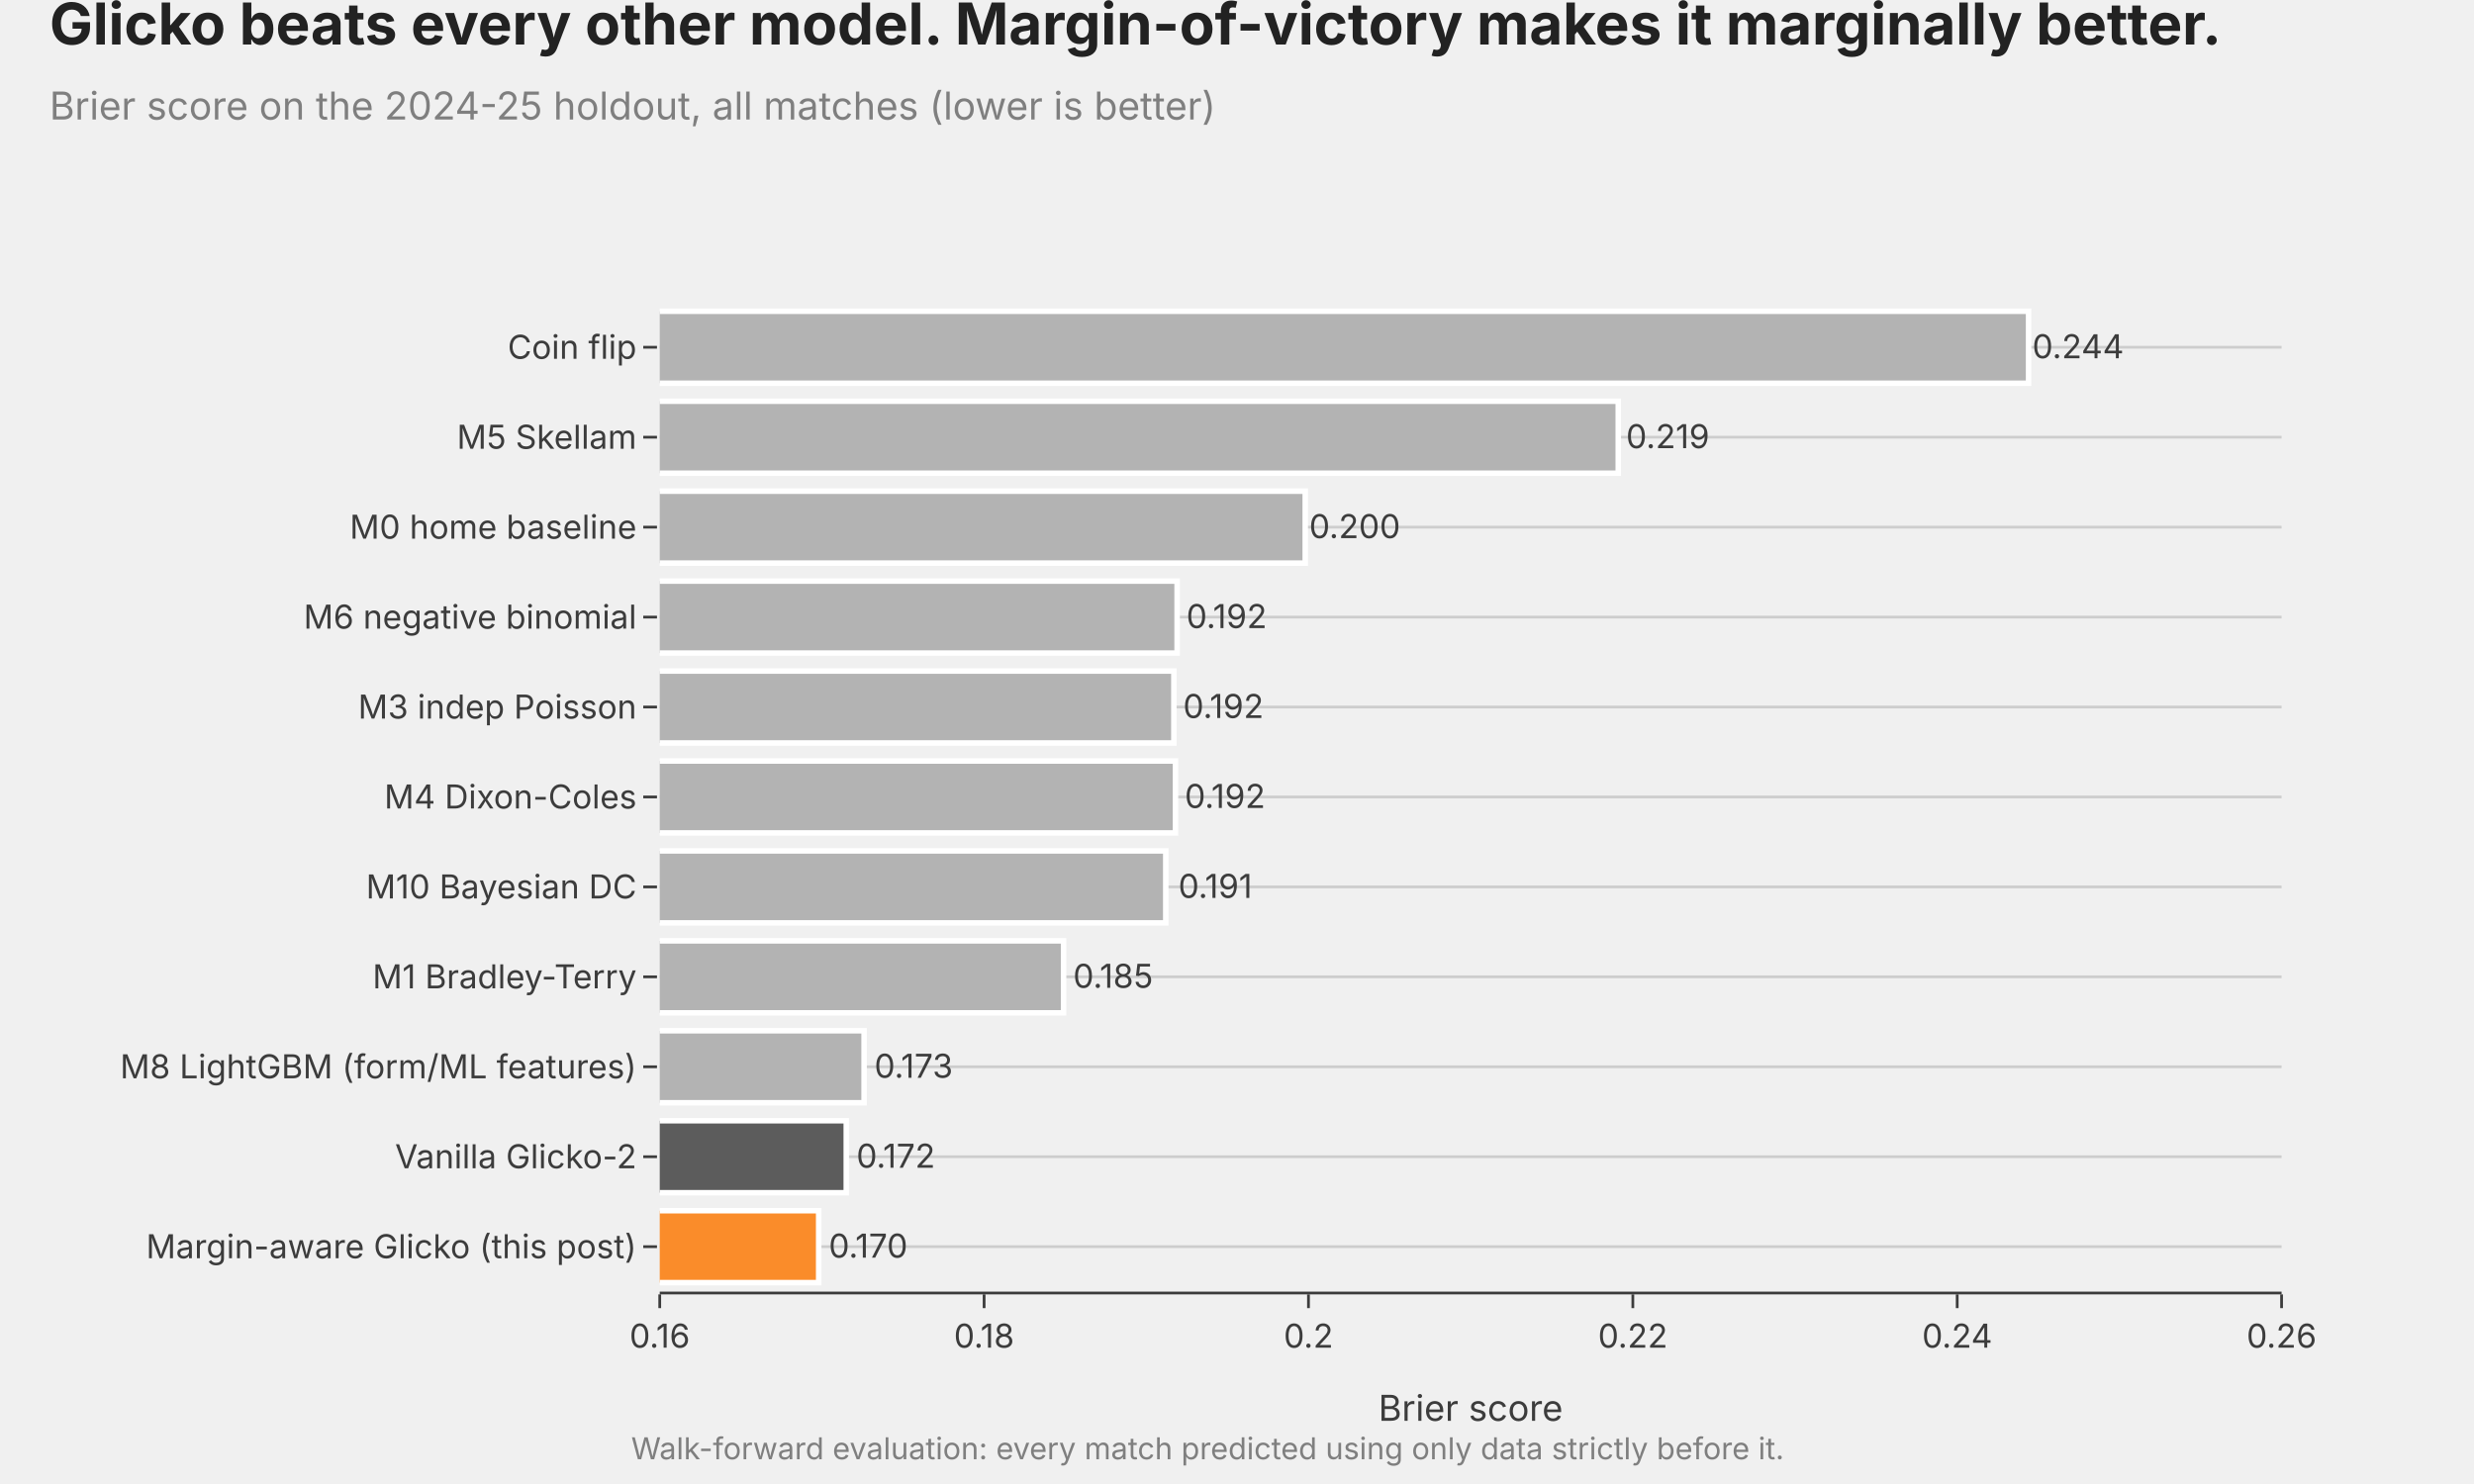
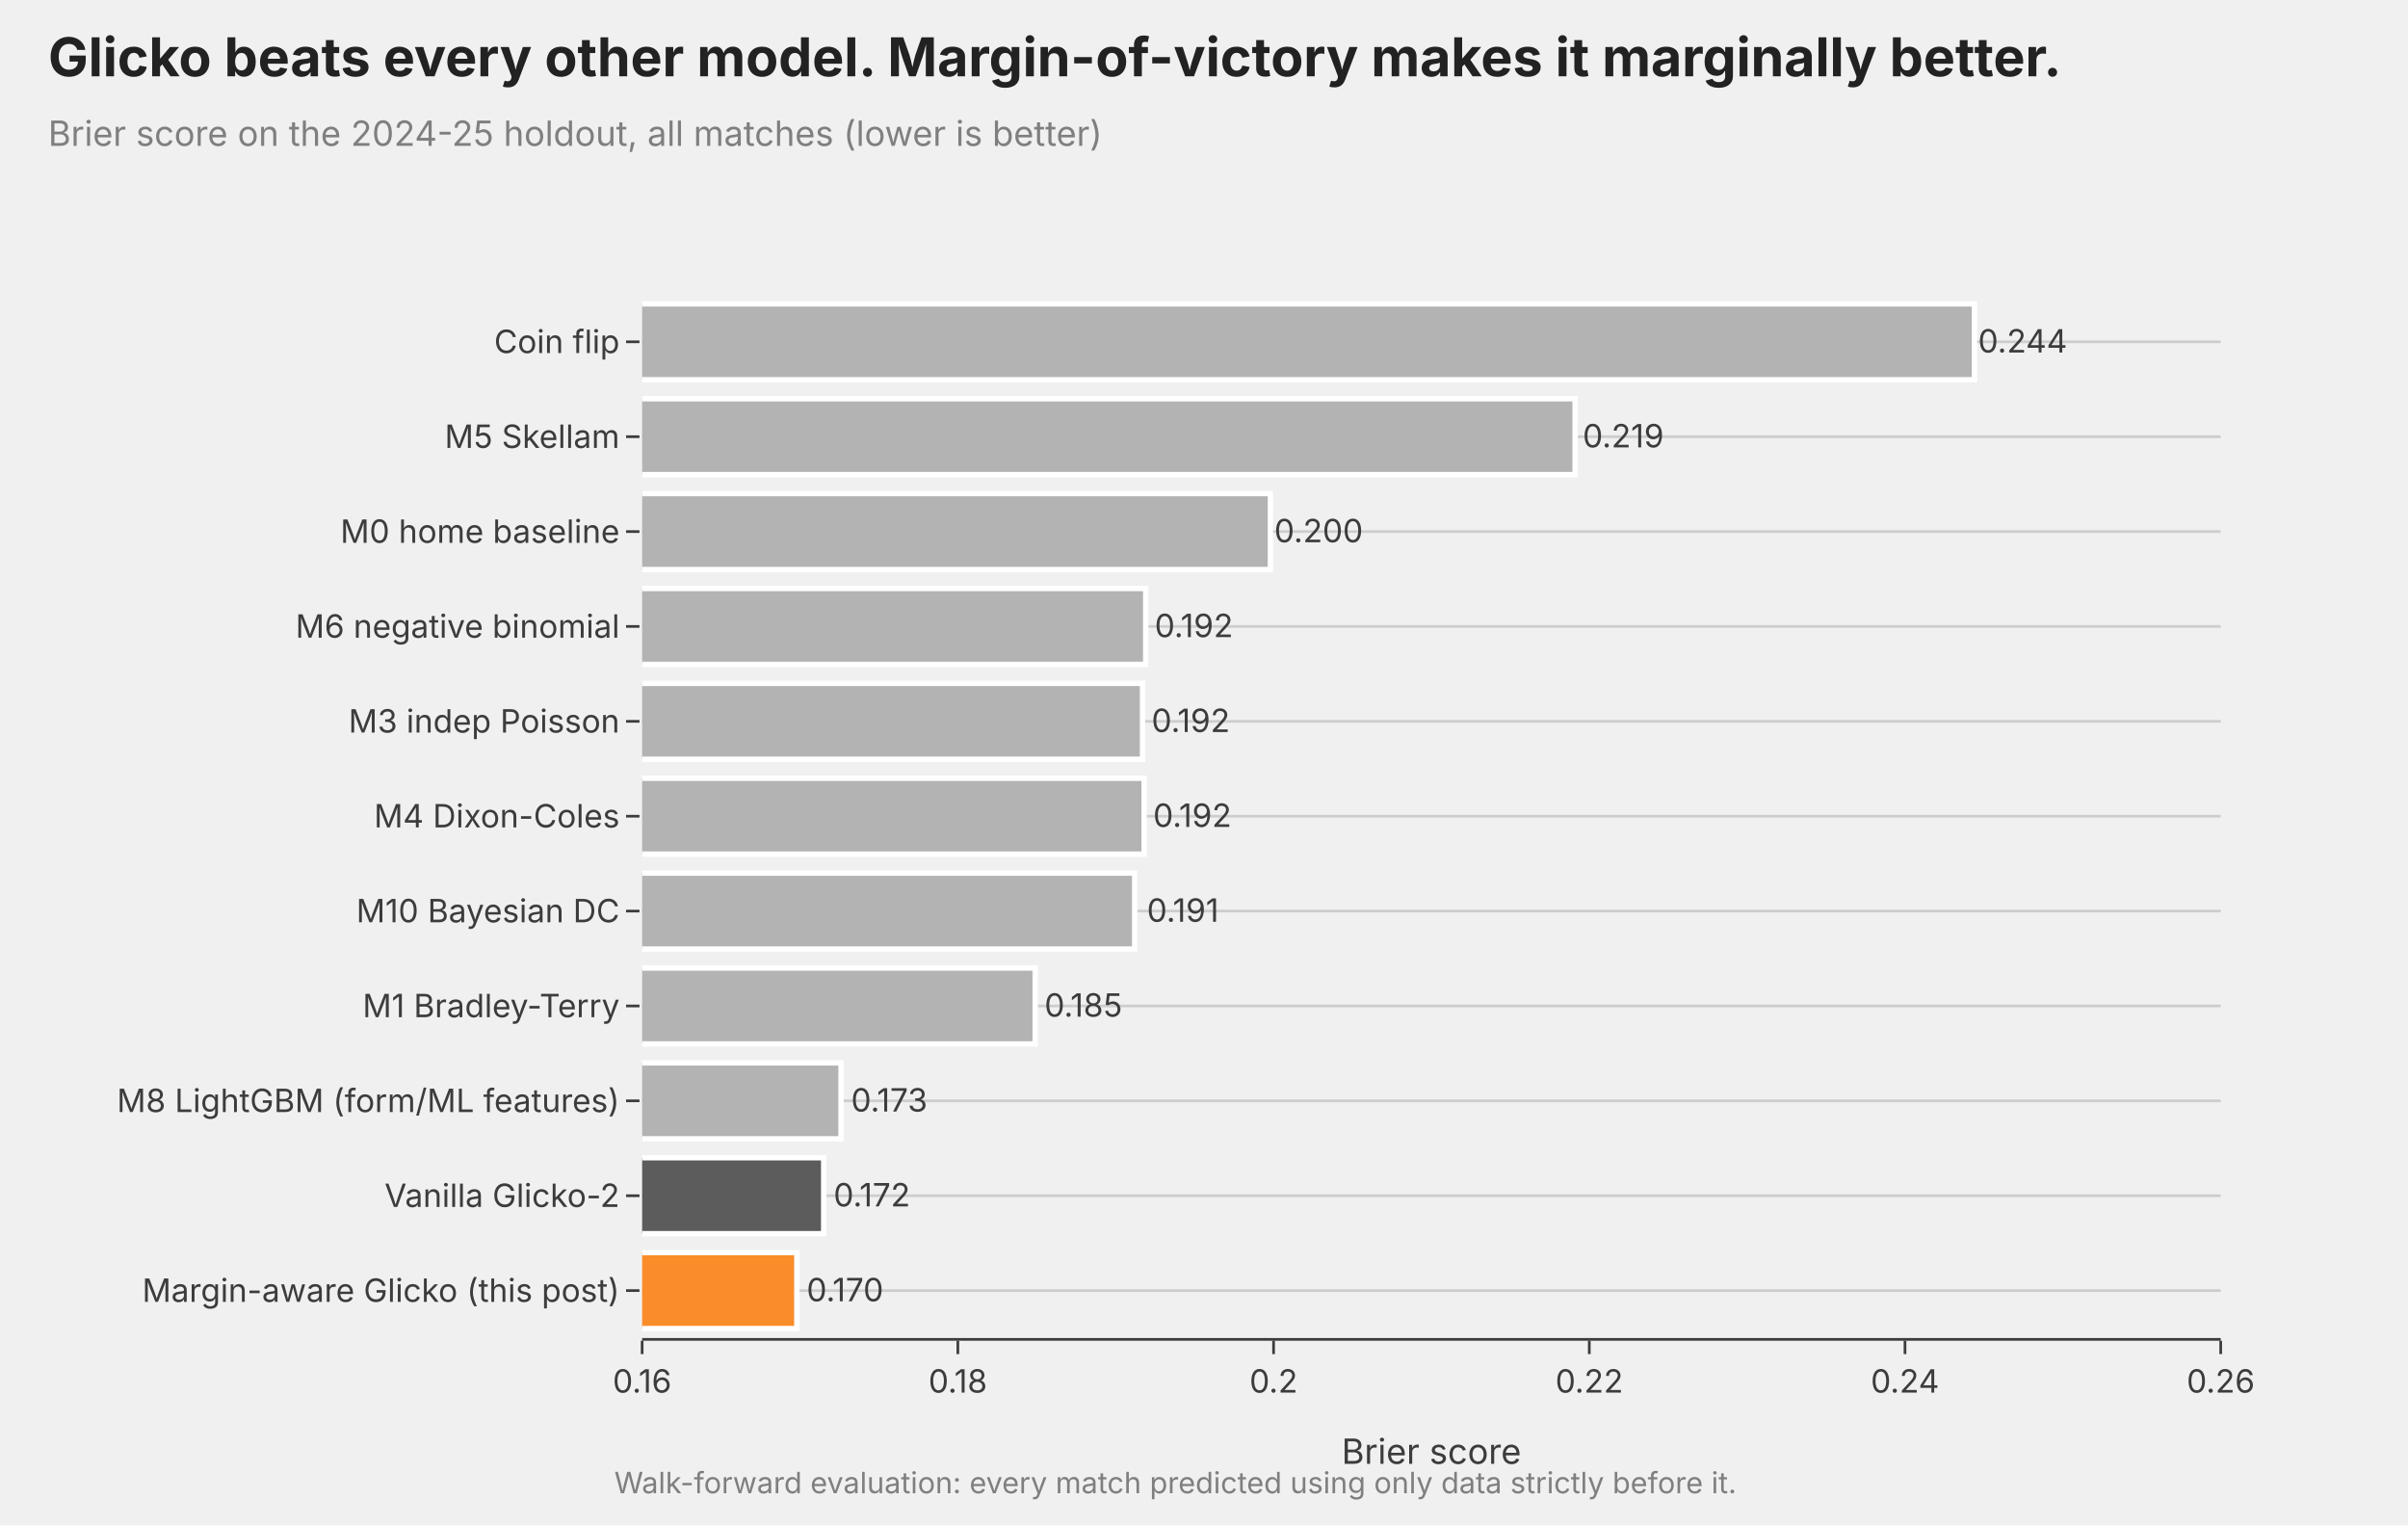
- <svg xmlns="http://www.w3.org/2000/svg" class="main-svg" width="900" height="540" style="" viewBox="0 0 900 540">
-   <rect x="0" y="0" width="900" height="540" style="fill: rgb(240, 240, 240); fill-opacity: 1;" />
-   <defs id="defs-26c4ac">
+ <svg xmlns="http://www.w3.org/2000/svg" class="main-svg" width="900" height="570" style="" viewBox="0 0 900 570">
+   <rect x="0" y="0" width="900" height="570" style="fill: rgb(240, 240, 240); fill-opacity: 1;" />
+   <defs id="defs-5f52a5">
    <g class="clips">
-       <clipPath id="clip26c4acxyplot" class="plotclip">
-         <rect width="590" height="360" />
-       </clipPath>
-       <clipPath class="axesclip" id="clip26c4acx">
-         <rect x="240" y="0" width="590" height="540" />
-       </clipPath>
-       <clipPath class="axesclip" id="clip26c4acy">
-         <rect x="0" y="110" width="900" height="360" />
-       </clipPath>
-       <clipPath class="axesclip" id="clip26c4acxy">
-         <rect x="240" y="110" width="590" height="360" />
+       <clipPath id="clip5f52a5xyplot" class="plotclip">
+         <rect width="590" height="390" />
+       </clipPath>
+       <clipPath class="axesclip" id="clip5f52a5x">
+         <rect x="240" y="0" width="590" height="570" />
+       </clipPath>
+       <clipPath class="axesclip" id="clip5f52a5y">
+         <rect x="0" y="110" width="900" height="390" />
+       </clipPath>
+       <clipPath class="axesclip" id="clip5f52a5xy">
+         <rect x="240" y="110" width="590" height="390" />
      </clipPath>
    </g>
    <g class="gradients" />
    <g class="patterns" />
  </defs>
  <g class="bglayer" />
  <g class="layer-below">
    <g class="imagelayer" />
    <g class="shapelayer" />
  </g>
  <g class="cartesianlayer">
    <g class="subplot xy">
      <g class="layer-subplot">
        <g class="shapelayer" />
        <g class="imagelayer" />
      </g>
      <g class="minor-gridlayer">
        <g class="x" />
        <g class="y" />
      </g>
      <g class="gridlayer">
        <g class="x" />
        <g class="y">
-           <path class="ygrid crisp" transform="translate(0,453.64)" d="M240,0h590" style="stroke: rgb(205, 205, 205); stroke-opacity: 1; stroke-width: 1px;" />
-           <path class="ygrid crisp" transform="translate(0,420.91)" d="M240,0h590" style="stroke: rgb(205, 205, 205); stroke-opacity: 1; stroke-width: 1px;" />
-           <path class="ygrid crisp" transform="translate(0,388.18)" d="M240,0h590" style="stroke: rgb(205, 205, 205); stroke-opacity: 1; stroke-width: 1px;" />
-           <path class="ygrid crisp" transform="translate(0,355.45)" d="M240,0h590" style="stroke: rgb(205, 205, 205); stroke-opacity: 1; stroke-width: 1px;" />
-           <path class="ygrid crisp" transform="translate(0,322.73)" d="M240,0h590" style="stroke: rgb(205, 205, 205); stroke-opacity: 1; stroke-width: 1px;" />
-           <path class="ygrid crisp" transform="translate(0,290)" d="M240,0h590" style="stroke: rgb(205, 205, 205); stroke-opacity: 1; stroke-width: 1px;" />
-           <path class="ygrid crisp" transform="translate(0,257.27)" d="M240,0h590" style="stroke: rgb(205, 205, 205); stroke-opacity: 1; stroke-width: 1px;" />
-           <path class="ygrid crisp" transform="translate(0,224.55)" d="M240,0h590" style="stroke: rgb(205, 205, 205); stroke-opacity: 1; stroke-width: 1px;" />
-           <path class="ygrid crisp" transform="translate(0,191.82)" d="M240,0h590" style="stroke: rgb(205, 205, 205); stroke-opacity: 1; stroke-width: 1px;" />
-           <path class="ygrid crisp" transform="translate(0,159.09)" d="M240,0h590" style="stroke: rgb(205, 205, 205); stroke-opacity: 1; stroke-width: 1px;" />
-           <path class="ygrid crisp" transform="translate(0,126.36)" d="M240,0h590" style="stroke: rgb(205, 205, 205); stroke-opacity: 1; stroke-width: 1px;" />
+           <path class="ygrid crisp" transform="translate(0,482.27)" d="M240,0h590" style="stroke: rgb(205, 205, 205); stroke-opacity: 1; stroke-width: 1px;" />
+           <path class="ygrid crisp" transform="translate(0,446.82)" d="M240,0h590" style="stroke: rgb(205, 205, 205); stroke-opacity: 1; stroke-width: 1px;" />
+           <path class="ygrid crisp" transform="translate(0,411.36)" d="M240,0h590" style="stroke: rgb(205, 205, 205); stroke-opacity: 1; stroke-width: 1px;" />
+           <path class="ygrid crisp" transform="translate(0,375.91)" d="M240,0h590" style="stroke: rgb(205, 205, 205); stroke-opacity: 1; stroke-width: 1px;" />
+           <path class="ygrid crisp" transform="translate(0,340.45)" d="M240,0h590" style="stroke: rgb(205, 205, 205); stroke-opacity: 1; stroke-width: 1px;" />
+           <path class="ygrid crisp" transform="translate(0,305)" d="M240,0h590" style="stroke: rgb(205, 205, 205); stroke-opacity: 1; stroke-width: 1px;" />
+           <path class="ygrid crisp" transform="translate(0,269.55)" d="M240,0h590" style="stroke: rgb(205, 205, 205); stroke-opacity: 1; stroke-width: 1px;" />
+           <path class="ygrid crisp" transform="translate(0,234.09)" d="M240,0h590" style="stroke: rgb(205, 205, 205); stroke-opacity: 1; stroke-width: 1px;" />
+           <path class="ygrid crisp" transform="translate(0,198.64)" d="M240,0h590" style="stroke: rgb(205, 205, 205); stroke-opacity: 1; stroke-width: 1px;" />
+           <path class="ygrid crisp" transform="translate(0,163.18)" d="M240,0h590" style="stroke: rgb(205, 205, 205); stroke-opacity: 1; stroke-width: 1px;" />
+           <path class="ygrid crisp" transform="translate(0,127.73)" d="M240,0h590" style="stroke: rgb(205, 205, 205); stroke-opacity: 1; stroke-width: 1px;" />
        </g>
      </g>
      <g class="zerolinelayer" />
      <g class="layer-between">
        <g class="shapelayer" />
        <g class="imagelayer" />
      </g>
      <path class="xlines-below" />
      <path class="ylines-below" />
      <g class="overlines-below" />
      <g class="xaxislayer-below" />
      <g class="yaxislayer-below" />
      <g class="overaxes-below" />
      <g class="overplot">
-         <g class="xy" transform="translate(240,110)" clip-path="url(#clip26c4acxyplot)">
+         <g class="xy" transform="translate(240,110)" clip-path="url(#clip5f52a5xyplot)">
          <g class="barlayer mlayer">
            <g class="trace bars" style="opacity: 1;">
              <g class="points">
                <g class="point">
-                   <path d="M-944,3.27V29.45H497.96V3.27Z" style="vector-effect: none; opacity: 1; stroke-width: 2px; fill: rgb(179, 179, 179); fill-opacity: 1; stroke: rgb(255, 255, 255); stroke-opacity: 1;" />
-                   <text class="bartext bartext-outside" text-anchor="middle" data-notex="1" x="0" y="0" style="font-family: Inter, 'Helvetica Neue', Arial, sans-serif; font-size: 12px; fill: rgb(60, 60, 60); fill-opacity: 1; white-space: pre;" transform="translate(515.9756,20.36)">0.244</text>
-                 </g>
-                 <g class="point">
-                   <path d="M-944,36V62.18H348.69V36Z" style="vector-effect: none; opacity: 1; stroke-width: 2px; fill: rgb(179, 179, 179); fill-opacity: 1; stroke: rgb(255, 255, 255); stroke-opacity: 1;" />
-                   <text class="bartext bartext-outside" text-anchor="middle" data-notex="1" x="0" y="0" style="font-family: Inter, 'Helvetica Neue', Arial, sans-serif; font-size: 12px; fill: rgb(60, 60, 60); fill-opacity: 1; white-space: pre;" transform="translate(366.7056,53.09)">0.219</text>
-                 </g>
-                 <g class="point">
-                   <path d="M-944,68.73V94.91H234.82V68.73Z" style="vector-effect: none; opacity: 1; stroke-width: 2px; fill: rgb(179, 179, 179); fill-opacity: 1; stroke: rgb(255, 255, 255); stroke-opacity: 1;" />
-                   <text class="bartext bartext-outside" text-anchor="middle" data-notex="1" x="0" y="0" style="font-family: Inter, 'Helvetica Neue', Arial, sans-serif; font-size: 12px; fill: rgb(60, 60, 60); fill-opacity: 1; white-space: pre;" transform="translate(252.8356,85.82)">0.200</text>
-                 </g>
-                 <g class="point">
-                   <path d="M-944,101.45V127.64H188.21V101.45Z" style="vector-effect: none; opacity: 1; stroke-width: 2px; fill: rgb(179, 179, 179); fill-opacity: 1; stroke: rgb(255, 255, 255); stroke-opacity: 1;" />
-                   <text class="bartext bartext-outside" text-anchor="middle" data-notex="1" x="0" y="0" style="font-family: Inter, 'Helvetica Neue', Arial, sans-serif; font-size: 12px; fill: rgb(60, 60, 60); fill-opacity: 1; white-space: pre;" transform="translate(206.2256,118.545)">0.192</text>
-                 </g>
-                 <g class="point">
-                   <path d="M-944,134.18V160.36H187.03V134.18Z" style="vector-effect: none; opacity: 1; stroke-width: 2px; fill: rgb(179, 179, 179); fill-opacity: 1; stroke: rgb(255, 255, 255); stroke-opacity: 1;" />
-                   <text class="bartext bartext-outside" text-anchor="middle" data-notex="1" x="0" y="0" style="font-family: Inter, 'Helvetica Neue', Arial, sans-serif; font-size: 12px; fill: rgb(60, 60, 60); fill-opacity: 1; white-space: pre;" transform="translate(205.0456,151.27)">0.192</text>
-                 </g>
-                 <g class="point">
-                   <path d="M-944,166.91V193.09H187.62V166.91Z" style="vector-effect: none; opacity: 1; stroke-width: 2px; fill: rgb(179, 179, 179); fill-opacity: 1; stroke: rgb(255, 255, 255); stroke-opacity: 1;" />
-                   <text class="bartext bartext-outside" text-anchor="middle" data-notex="1" x="0" y="0" style="font-family: Inter, 'Helvetica Neue', Arial, sans-serif; font-size: 12px; fill: rgb(60, 60, 60); fill-opacity: 1; white-space: pre;" transform="translate(205.6356,184)">0.192</text>
-                 </g>
-                 <g class="point">
-                   <path d="M-944,199.64V225.82H184.08V199.64Z" style="vector-effect: none; opacity: 1; stroke-width: 2px; fill: rgb(179, 179, 179); fill-opacity: 1; stroke: rgb(255, 255, 255); stroke-opacity: 1;" />
-                   <text class="bartext bartext-outside" text-anchor="middle" data-notex="1" x="0" y="0" style="font-family: Inter, 'Helvetica Neue', Arial, sans-serif; font-size: 12px; fill: rgb(60, 60, 60); fill-opacity: 1; white-space: pre;" transform="translate(202.0956,216.73)">0.191</text>
-                 </g>
-                 <g class="point">
-                   <path d="M-944,232.36V258.55H146.91V232.36Z" style="vector-effect: none; opacity: 1; stroke-width: 2px; fill: rgb(179, 179, 179); fill-opacity: 1; stroke: rgb(255, 255, 255); stroke-opacity: 1;" />
-                   <text class="bartext bartext-outside" text-anchor="middle" data-notex="1" x="0" y="0" style="font-family: Inter, 'Helvetica Neue', Arial, sans-serif; font-size: 12px; fill: rgb(60, 60, 60); fill-opacity: 1; white-space: pre;" transform="translate(164.9256,249.455)">0.185</text>
-                 </g>
-                 <g class="point">
-                   <path d="M-944,265.09V291.27H74.34V265.09Z" style="vector-effect: none; opacity: 1; stroke-width: 2px; fill: rgb(179, 179, 179); fill-opacity: 1; stroke: rgb(255, 255, 255); stroke-opacity: 1;" />
-                   <text class="bartext bartext-outside" text-anchor="middle" data-notex="1" x="0" y="0" style="font-family: Inter, 'Helvetica Neue', Arial, sans-serif; font-size: 12px; fill: rgb(60, 60, 60); fill-opacity: 1; white-space: pre;" transform="translate(92.35563,282.18)">0.173</text>
-                 </g>
-                 <g class="point">
-                   <path d="M-944,297.82V324H67.85V297.82Z" style="vector-effect: none; opacity: 1; stroke-width: 2px; fill: rgb(92, 92, 92); fill-opacity: 1; stroke: rgb(255, 255, 255); stroke-opacity: 1;" />
-                   <text class="bartext bartext-outside" text-anchor="middle" data-notex="1" x="0" y="0" style="font-family: Inter, 'Helvetica Neue', Arial, sans-serif; font-size: 12px; fill: rgb(60, 60, 60); fill-opacity: 1; white-space: pre;" transform="translate(85.86562,314.91)">0.172</text>
-                 </g>
-                 <g class="point">
-                   <path d="M-944,330.55V356.73H57.82V330.55Z" style="vector-effect: none; opacity: 1; stroke-width: 2px; fill: rgb(250, 140, 42); fill-opacity: 1; stroke: rgb(255, 255, 255); stroke-opacity: 1;" />
-                   <text class="bartext bartext-outside" text-anchor="middle" data-notex="1" x="0" y="0" style="font-family: Inter, 'Helvetica Neue', Arial, sans-serif; font-size: 12px; fill: rgb(60, 60, 60); fill-opacity: 1; white-space: pre;" transform="translate(75.83562,347.64)">0.170</text>
+                   <path d="M-944,3.55V31.91H497.96V3.55Z" style="vector-effect: none; opacity: 1; stroke-width: 2px; fill: rgb(179, 179, 179); fill-opacity: 1; stroke: rgb(255, 255, 255); stroke-opacity: 1;" />
+                   <text class="bartext bartext-outside" text-anchor="middle" data-notex="1" x="0" y="0" style="font-family: Inter, 'Helvetica Neue', Arial, sans-serif; font-size: 12px; fill: rgb(60, 60, 60); fill-opacity: 1; white-space: pre;" transform="translate(515.9756,21.73)">0.244</text>
+                 </g>
+                 <g class="point">
+                   <path d="M-944,39V67.36H348.69V39Z" style="vector-effect: none; opacity: 1; stroke-width: 2px; fill: rgb(179, 179, 179); fill-opacity: 1; stroke: rgb(255, 255, 255); stroke-opacity: 1;" />
+                   <text class="bartext bartext-outside" text-anchor="middle" data-notex="1" x="0" y="0" style="font-family: Inter, 'Helvetica Neue', Arial, sans-serif; font-size: 12px; fill: rgb(60, 60, 60); fill-opacity: 1; white-space: pre;" transform="translate(366.7056,57.18)">0.219</text>
+                 </g>
+                 <g class="point">
+                   <path d="M-944,74.45V102.82H234.82V74.45Z" style="vector-effect: none; opacity: 1; stroke-width: 2px; fill: rgb(179, 179, 179); fill-opacity: 1; stroke: rgb(255, 255, 255); stroke-opacity: 1;" />
+                   <text class="bartext bartext-outside" text-anchor="middle" data-notex="1" x="0" y="0" style="font-family: Inter, 'Helvetica Neue', Arial, sans-serif; font-size: 12px; fill: rgb(60, 60, 60); fill-opacity: 1; white-space: pre;" transform="translate(252.8356,92.635)">0.200</text>
+                 </g>
+                 <g class="point">
+                   <path d="M-944,109.91V138.27H188.21V109.91Z" style="vector-effect: none; opacity: 1; stroke-width: 2px; fill: rgb(179, 179, 179); fill-opacity: 1; stroke: rgb(255, 255, 255); stroke-opacity: 1;" />
+                   <text class="bartext bartext-outside" text-anchor="middle" data-notex="1" x="0" y="0" style="font-family: Inter, 'Helvetica Neue', Arial, sans-serif; font-size: 12px; fill: rgb(60, 60, 60); fill-opacity: 1; white-space: pre;" transform="translate(206.2256,128.09)">0.192</text>
+                 </g>
+                 <g class="point">
+                   <path d="M-944,145.36V173.73H187.03V145.36Z" style="vector-effect: none; opacity: 1; stroke-width: 2px; fill: rgb(179, 179, 179); fill-opacity: 1; stroke: rgb(255, 255, 255); stroke-opacity: 1;" />
+                   <text class="bartext bartext-outside" text-anchor="middle" data-notex="1" x="0" y="0" style="font-family: Inter, 'Helvetica Neue', Arial, sans-serif; font-size: 12px; fill: rgb(60, 60, 60); fill-opacity: 1; white-space: pre;" transform="translate(205.0456,163.545)">0.192</text>
+                 </g>
+                 <g class="point">
+                   <path d="M-944,180.82V209.18H187.62V180.82Z" style="vector-effect: none; opacity: 1; stroke-width: 2px; fill: rgb(179, 179, 179); fill-opacity: 1; stroke: rgb(255, 255, 255); stroke-opacity: 1;" />
+                   <text class="bartext bartext-outside" text-anchor="middle" data-notex="1" x="0" y="0" style="font-family: Inter, 'Helvetica Neue', Arial, sans-serif; font-size: 12px; fill: rgb(60, 60, 60); fill-opacity: 1; white-space: pre;" transform="translate(205.6356,199)">0.192</text>
+                 </g>
+                 <g class="point">
+                   <path d="M-944,216.27V244.64H184.08V216.27Z" style="vector-effect: none; opacity: 1; stroke-width: 2px; fill: rgb(179, 179, 179); fill-opacity: 1; stroke: rgb(255, 255, 255); stroke-opacity: 1;" />
+                   <text class="bartext bartext-outside" text-anchor="middle" data-notex="1" x="0" y="0" style="font-family: Inter, 'Helvetica Neue', Arial, sans-serif; font-size: 12px; fill: rgb(60, 60, 60); fill-opacity: 1; white-space: pre;" transform="translate(202.0956,234.455)">0.191</text>
+                 </g>
+                 <g class="point">
+                   <path d="M-944,251.73V280.09H146.91V251.73Z" style="vector-effect: none; opacity: 1; stroke-width: 2px; fill: rgb(179, 179, 179); fill-opacity: 1; stroke: rgb(255, 255, 255); stroke-opacity: 1;" />
+                   <text class="bartext bartext-outside" text-anchor="middle" data-notex="1" x="0" y="0" style="font-family: Inter, 'Helvetica Neue', Arial, sans-serif; font-size: 12px; fill: rgb(60, 60, 60); fill-opacity: 1; white-space: pre;" transform="translate(164.9256,269.91)">0.185</text>
+                 </g>
+                 <g class="point">
+                   <path d="M-944,287.18V315.55H74.34V287.18Z" style="vector-effect: none; opacity: 1; stroke-width: 2px; fill: rgb(179, 179, 179); fill-opacity: 1; stroke: rgb(255, 255, 255); stroke-opacity: 1;" />
+                   <text class="bartext bartext-outside" text-anchor="middle" data-notex="1" x="0" y="0" style="font-family: Inter, 'Helvetica Neue', Arial, sans-serif; font-size: 12px; fill: rgb(60, 60, 60); fill-opacity: 1; white-space: pre;" transform="translate(92.35563,305.365)">0.173</text>
+                 </g>
+                 <g class="point">
+                   <path d="M-944,322.64V351H67.85V322.64Z" style="vector-effect: none; opacity: 1; stroke-width: 2px; fill: rgb(92, 92, 92); fill-opacity: 1; stroke: rgb(255, 255, 255); stroke-opacity: 1;" />
+                   <text class="bartext bartext-outside" text-anchor="middle" data-notex="1" x="0" y="0" style="font-family: Inter, 'Helvetica Neue', Arial, sans-serif; font-size: 12px; fill: rgb(60, 60, 60); fill-opacity: 1; white-space: pre;" transform="translate(85.86562,340.82)">0.172</text>
+                 </g>
+                 <g class="point">
+                   <path d="M-944,358.09V386.45H57.82V358.09Z" style="vector-effect: none; opacity: 1; stroke-width: 2px; fill: rgb(250, 140, 42); fill-opacity: 1; stroke: rgb(255, 255, 255); stroke-opacity: 1;" />
+                   <text class="bartext bartext-outside" text-anchor="middle" data-notex="1" x="0" y="0" style="font-family: Inter, 'Helvetica Neue', Arial, sans-serif; font-size: 12px; fill: rgb(60, 60, 60); fill-opacity: 1; white-space: pre;" transform="translate(75.83562,376.27)">0.170</text>
                </g>
              </g>
            </g>
          </g>
        </g>
      </g>
      <g class="zerolinelayer-above" />
-       <path class="xlines-above crisp" d="M240,470.5H830" style="fill: none; stroke-width: 1px; stroke: rgb(60, 60, 60); stroke-opacity: 1;" />
+       <path class="xlines-above crisp" d="M240,500.5H830" style="fill: none; stroke-width: 1px; stroke: rgb(60, 60, 60); stroke-opacity: 1;" />
      <path class="ylines-above crisp" d="" style="fill: none; stroke-width: 1px; stroke: rgb(0, 0, 0); stroke-opacity: 0;" />
      <g class="overlines-above" />
      <g class="xaxislayer-above">
-         <path class="xtick ticks crisp" d="M0,471v5" transform="translate(240,0)" style="stroke: rgb(60, 60, 60); stroke-opacity: 1; stroke-width: 1px;" />
-         <path class="xtick ticks crisp" d="M0,471v5" transform="translate(358,0)" style="stroke: rgb(60, 60, 60); stroke-opacity: 1; stroke-width: 1px;" />
-         <path class="xtick ticks crisp" d="M0,471v5" transform="translate(476,0)" style="stroke: rgb(60, 60, 60); stroke-opacity: 1; stroke-width: 1px;" />
-         <path class="xtick ticks crisp" d="M0,471v5" transform="translate(594,0)" style="stroke: rgb(60, 60, 60); stroke-opacity: 1; stroke-width: 1px;" />
-         <path class="xtick ticks crisp" d="M0,471v5" transform="translate(712,0)" style="stroke: rgb(60, 60, 60); stroke-opacity: 1; stroke-width: 1px;" />
-         <path class="xtick ticks crisp" d="M0,471v5" transform="translate(830,0)" style="stroke: rgb(60, 60, 60); stroke-opacity: 1; stroke-width: 1px;" />
-         <g class="xtick">
-           <text text-anchor="middle" x="0" y="490.4" transform="translate(240,0)" style="font-family: Inter, 'Helvetica Neue', Arial, sans-serif; font-size: 12px; fill: rgb(60, 60, 60); fill-opacity: 1; white-space: pre;">0.16</text>
-         </g>
-         <g class="xtick">
-           <text text-anchor="middle" x="0" y="490.4" style="font-family: Inter, 'Helvetica Neue', Arial, sans-serif; font-size: 12px; fill: rgb(60, 60, 60); fill-opacity: 1; white-space: pre;" transform="translate(358,0)">0.18</text>
-         </g>
-         <g class="xtick">
-           <text text-anchor="middle" x="0" y="490.4" style="font-family: Inter, 'Helvetica Neue', Arial, sans-serif; font-size: 12px; fill: rgb(60, 60, 60); fill-opacity: 1; white-space: pre;" transform="translate(476,0)">0.2</text>
-         </g>
-         <g class="xtick">
-           <text text-anchor="middle" x="0" y="490.4" style="font-family: Inter, 'Helvetica Neue', Arial, sans-serif; font-size: 12px; fill: rgb(60, 60, 60); fill-opacity: 1; white-space: pre;" transform="translate(594,0)">0.22</text>
-         </g>
-         <g class="xtick">
-           <text text-anchor="middle" x="0" y="490.4" style="font-family: Inter, 'Helvetica Neue', Arial, sans-serif; font-size: 12px; fill: rgb(60, 60, 60); fill-opacity: 1; white-space: pre;" transform="translate(712,0)">0.24</text>
-         </g>
-         <g class="xtick">
-           <text text-anchor="middle" x="0" y="490.4" style="font-family: Inter, 'Helvetica Neue', Arial, sans-serif; font-size: 12px; fill: rgb(60, 60, 60); fill-opacity: 1; white-space: pre;" transform="translate(830,0)">0.26</text>
+         <path class="xtick ticks crisp" d="M0,501v5" transform="translate(240,0)" style="stroke: rgb(60, 60, 60); stroke-opacity: 1; stroke-width: 1px;" />
+         <path class="xtick ticks crisp" d="M0,501v5" transform="translate(358,0)" style="stroke: rgb(60, 60, 60); stroke-opacity: 1; stroke-width: 1px;" />
+         <path class="xtick ticks crisp" d="M0,501v5" transform="translate(476,0)" style="stroke: rgb(60, 60, 60); stroke-opacity: 1; stroke-width: 1px;" />
+         <path class="xtick ticks crisp" d="M0,501v5" transform="translate(594,0)" style="stroke: rgb(60, 60, 60); stroke-opacity: 1; stroke-width: 1px;" />
+         <path class="xtick ticks crisp" d="M0,501v5" transform="translate(712,0)" style="stroke: rgb(60, 60, 60); stroke-opacity: 1; stroke-width: 1px;" />
+         <path class="xtick ticks crisp" d="M0,501v5" transform="translate(830,0)" style="stroke: rgb(60, 60, 60); stroke-opacity: 1; stroke-width: 1px;" />
+         <g class="xtick">
+           <text text-anchor="middle" x="0" y="520.4" transform="translate(240,0)" style="font-family: Inter, 'Helvetica Neue', Arial, sans-serif; font-size: 12px; fill: rgb(60, 60, 60); fill-opacity: 1; white-space: pre;">0.16</text>
+         </g>
+         <g class="xtick">
+           <text text-anchor="middle" x="0" y="520.4" style="font-family: Inter, 'Helvetica Neue', Arial, sans-serif; font-size: 12px; fill: rgb(60, 60, 60); fill-opacity: 1; white-space: pre;" transform="translate(358,0)">0.18</text>
+         </g>
+         <g class="xtick">
+           <text text-anchor="middle" x="0" y="520.4" style="font-family: Inter, 'Helvetica Neue', Arial, sans-serif; font-size: 12px; fill: rgb(60, 60, 60); fill-opacity: 1; white-space: pre;" transform="translate(476,0)">0.2</text>
+         </g>
+         <g class="xtick">
+           <text text-anchor="middle" x="0" y="520.4" style="font-family: Inter, 'Helvetica Neue', Arial, sans-serif; font-size: 12px; fill: rgb(60, 60, 60); fill-opacity: 1; white-space: pre;" transform="translate(594,0)">0.22</text>
+         </g>
+         <g class="xtick">
+           <text text-anchor="middle" x="0" y="520.4" style="font-family: Inter, 'Helvetica Neue', Arial, sans-serif; font-size: 12px; fill: rgb(60, 60, 60); fill-opacity: 1; white-space: pre;" transform="translate(712,0)">0.24</text>
+         </g>
+         <g class="xtick">
+           <text text-anchor="middle" x="0" y="520.4" style="font-family: Inter, 'Helvetica Neue', Arial, sans-serif; font-size: 12px; fill: rgb(60, 60, 60); fill-opacity: 1; white-space: pre;" transform="translate(830,0)">0.26</text>
        </g>
      </g>
      <g class="yaxislayer-above">
-         <path class="ytick ticks crisp" d="M239,0h-5" transform="translate(0,453.64)" style="stroke: rgb(60, 60, 60); stroke-opacity: 1; stroke-width: 1px;" />
-         <path class="ytick ticks crisp" d="M239,0h-5" transform="translate(0,420.91)" style="stroke: rgb(60, 60, 60); stroke-opacity: 1; stroke-width: 1px;" />
-         <path class="ytick ticks crisp" d="M239,0h-5" transform="translate(0,388.18)" style="stroke: rgb(60, 60, 60); stroke-opacity: 1; stroke-width: 1px;" />
-         <path class="ytick ticks crisp" d="M239,0h-5" transform="translate(0,355.45)" style="stroke: rgb(60, 60, 60); stroke-opacity: 1; stroke-width: 1px;" />
-         <path class="ytick ticks crisp" d="M239,0h-5" transform="translate(0,322.73)" style="stroke: rgb(60, 60, 60); stroke-opacity: 1; stroke-width: 1px;" />
-         <path class="ytick ticks crisp" d="M239,0h-5" transform="translate(0,290)" style="stroke: rgb(60, 60, 60); stroke-opacity: 1; stroke-width: 1px;" />
-         <path class="ytick ticks crisp" d="M239,0h-5" transform="translate(0,257.27)" style="stroke: rgb(60, 60, 60); stroke-opacity: 1; stroke-width: 1px;" />
-         <path class="ytick ticks crisp" d="M239,0h-5" transform="translate(0,224.55)" style="stroke: rgb(60, 60, 60); stroke-opacity: 1; stroke-width: 1px;" />
-         <path class="ytick ticks crisp" d="M239,0h-5" transform="translate(0,191.82)" style="stroke: rgb(60, 60, 60); stroke-opacity: 1; stroke-width: 1px;" />
-         <path class="ytick ticks crisp" d="M239,0h-5" transform="translate(0,159.09)" style="stroke: rgb(60, 60, 60); stroke-opacity: 1; stroke-width: 1px;" />
-         <path class="ytick ticks crisp" d="M239,0h-5" transform="translate(0,126.36)" style="stroke: rgb(60, 60, 60); stroke-opacity: 1; stroke-width: 1px;" />
-         <g class="ytick">
-           <text text-anchor="end" x="231.6" y="4.2" transform="translate(0,453.64)" style="font-family: Inter, 'Helvetica Neue', Arial, sans-serif; font-size: 12px; fill: rgb(60, 60, 60); fill-opacity: 1; white-space: pre;">Margin-aware Glicko (this post)</text>
-         </g>
-         <g class="ytick">
-           <text text-anchor="end" x="231.6" y="4.2" transform="translate(0,420.91)" style="font-family: Inter, 'Helvetica Neue', Arial, sans-serif; font-size: 12px; fill: rgb(60, 60, 60); fill-opacity: 1; white-space: pre;">Vanilla Glicko-2</text>
-         </g>
-         <g class="ytick">
-           <text text-anchor="end" x="231.6" y="4.2" transform="translate(0,388.18)" style="font-family: Inter, 'Helvetica Neue', Arial, sans-serif; font-size: 12px; fill: rgb(60, 60, 60); fill-opacity: 1; white-space: pre;">M8 LightGBM (form/ML features)</text>
-         </g>
-         <g class="ytick">
-           <text text-anchor="end" x="231.6" y="4.2" transform="translate(0,355.45)" style="font-family: Inter, 'Helvetica Neue', Arial, sans-serif; font-size: 12px; fill: rgb(60, 60, 60); fill-opacity: 1; white-space: pre;">M1 Bradley-Terry</text>
-         </g>
-         <g class="ytick">
-           <text text-anchor="end" x="231.6" y="4.2" transform="translate(0,322.73)" style="font-family: Inter, 'Helvetica Neue', Arial, sans-serif; font-size: 12px; fill: rgb(60, 60, 60); fill-opacity: 1; white-space: pre;">M10 Bayesian DC</text>
-         </g>
-         <g class="ytick">
-           <text text-anchor="end" x="231.6" y="4.2" transform="translate(0,290)" style="font-family: Inter, 'Helvetica Neue', Arial, sans-serif; font-size: 12px; fill: rgb(60, 60, 60); fill-opacity: 1; white-space: pre;">M4 Dixon-Coles</text>
-         </g>
-         <g class="ytick">
-           <text text-anchor="end" x="231.6" y="4.2" transform="translate(0,257.27)" style="font-family: Inter, 'Helvetica Neue', Arial, sans-serif; font-size: 12px; fill: rgb(60, 60, 60); fill-opacity: 1; white-space: pre;">M3 indep Poisson</text>
-         </g>
-         <g class="ytick">
-           <text text-anchor="end" x="231.6" y="4.2" transform="translate(0,224.55)" style="font-family: Inter, 'Helvetica Neue', Arial, sans-serif; font-size: 12px; fill: rgb(60, 60, 60); fill-opacity: 1; white-space: pre;">M6 negative binomial</text>
-         </g>
-         <g class="ytick">
-           <text text-anchor="end" x="231.6" y="4.2" transform="translate(0,191.82)" style="font-family: Inter, 'Helvetica Neue', Arial, sans-serif; font-size: 12px; fill: rgb(60, 60, 60); fill-opacity: 1; white-space: pre;">M0 home baseline</text>
-         </g>
-         <g class="ytick">
-           <text text-anchor="end" x="231.6" y="4.2" transform="translate(0,159.09)" style="font-family: Inter, 'Helvetica Neue', Arial, sans-serif; font-size: 12px; fill: rgb(60, 60, 60); fill-opacity: 1; white-space: pre;">M5 Skellam</text>
-         </g>
-         <g class="ytick">
-           <text text-anchor="end" x="231.6" y="4.2" transform="translate(0,126.36)" style="font-family: Inter, 'Helvetica Neue', Arial, sans-serif; font-size: 12px; fill: rgb(60, 60, 60); fill-opacity: 1; white-space: pre;">Coin flip</text>
+         <path class="ytick ticks crisp" d="M239,0h-5" transform="translate(0,482.27)" style="stroke: rgb(60, 60, 60); stroke-opacity: 1; stroke-width: 1px;" />
+         <path class="ytick ticks crisp" d="M239,0h-5" transform="translate(0,446.82)" style="stroke: rgb(60, 60, 60); stroke-opacity: 1; stroke-width: 1px;" />
+         <path class="ytick ticks crisp" d="M239,0h-5" transform="translate(0,411.36)" style="stroke: rgb(60, 60, 60); stroke-opacity: 1; stroke-width: 1px;" />
+         <path class="ytick ticks crisp" d="M239,0h-5" transform="translate(0,375.91)" style="stroke: rgb(60, 60, 60); stroke-opacity: 1; stroke-width: 1px;" />
+         <path class="ytick ticks crisp" d="M239,0h-5" transform="translate(0,340.45)" style="stroke: rgb(60, 60, 60); stroke-opacity: 1; stroke-width: 1px;" />
+         <path class="ytick ticks crisp" d="M239,0h-5" transform="translate(0,305)" style="stroke: rgb(60, 60, 60); stroke-opacity: 1; stroke-width: 1px;" />
+         <path class="ytick ticks crisp" d="M239,0h-5" transform="translate(0,269.55)" style="stroke: rgb(60, 60, 60); stroke-opacity: 1; stroke-width: 1px;" />
+         <path class="ytick ticks crisp" d="M239,0h-5" transform="translate(0,234.09)" style="stroke: rgb(60, 60, 60); stroke-opacity: 1; stroke-width: 1px;" />
+         <path class="ytick ticks crisp" d="M239,0h-5" transform="translate(0,198.64)" style="stroke: rgb(60, 60, 60); stroke-opacity: 1; stroke-width: 1px;" />
+         <path class="ytick ticks crisp" d="M239,0h-5" transform="translate(0,163.18)" style="stroke: rgb(60, 60, 60); stroke-opacity: 1; stroke-width: 1px;" />
+         <path class="ytick ticks crisp" d="M239,0h-5" transform="translate(0,127.73)" style="stroke: rgb(60, 60, 60); stroke-opacity: 1; stroke-width: 1px;" />
+         <g class="ytick">
+           <text text-anchor="end" x="231.6" y="4.2" transform="translate(0,482.27)" style="font-family: Inter, 'Helvetica Neue', Arial, sans-serif; font-size: 12px; fill: rgb(60, 60, 60); fill-opacity: 1; white-space: pre;">Margin-aware Glicko (this post)</text>
+         </g>
+         <g class="ytick">
+           <text text-anchor="end" x="231.6" y="4.2" transform="translate(0,446.82)" style="font-family: Inter, 'Helvetica Neue', Arial, sans-serif; font-size: 12px; fill: rgb(60, 60, 60); fill-opacity: 1; white-space: pre;">Vanilla Glicko-2</text>
+         </g>
+         <g class="ytick">
+           <text text-anchor="end" x="231.6" y="4.2" transform="translate(0,411.36)" style="font-family: Inter, 'Helvetica Neue', Arial, sans-serif; font-size: 12px; fill: rgb(60, 60, 60); fill-opacity: 1; white-space: pre;">M8 LightGBM (form/ML features)</text>
+         </g>
+         <g class="ytick">
+           <text text-anchor="end" x="231.6" y="4.2" transform="translate(0,375.91)" style="font-family: Inter, 'Helvetica Neue', Arial, sans-serif; font-size: 12px; fill: rgb(60, 60, 60); fill-opacity: 1; white-space: pre;">M1 Bradley-Terry</text>
+         </g>
+         <g class="ytick">
+           <text text-anchor="end" x="231.6" y="4.2" transform="translate(0,340.45)" style="font-family: Inter, 'Helvetica Neue', Arial, sans-serif; font-size: 12px; fill: rgb(60, 60, 60); fill-opacity: 1; white-space: pre;">M10 Bayesian DC</text>
+         </g>
+         <g class="ytick">
+           <text text-anchor="end" x="231.6" y="4.2" transform="translate(0,305)" style="font-family: Inter, 'Helvetica Neue', Arial, sans-serif; font-size: 12px; fill: rgb(60, 60, 60); fill-opacity: 1; white-space: pre;">M4 Dixon-Coles</text>
+         </g>
+         <g class="ytick">
+           <text text-anchor="end" x="231.6" y="4.2" transform="translate(0,269.55)" style="font-family: Inter, 'Helvetica Neue', Arial, sans-serif; font-size: 12px; fill: rgb(60, 60, 60); fill-opacity: 1; white-space: pre;">M3 indep Poisson</text>
+         </g>
+         <g class="ytick">
+           <text text-anchor="end" x="231.6" y="4.2" transform="translate(0,234.09)" style="font-family: Inter, 'Helvetica Neue', Arial, sans-serif; font-size: 12px; fill: rgb(60, 60, 60); fill-opacity: 1; white-space: pre;">M6 negative binomial</text>
+         </g>
+         <g class="ytick">
+           <text text-anchor="end" x="231.6" y="4.2" transform="translate(0,198.64)" style="font-family: Inter, 'Helvetica Neue', Arial, sans-serif; font-size: 12px; fill: rgb(60, 60, 60); fill-opacity: 1; white-space: pre;">M0 home baseline</text>
+         </g>
+         <g class="ytick">
+           <text text-anchor="end" x="231.6" y="4.2" transform="translate(0,163.18)" style="font-family: Inter, 'Helvetica Neue', Arial, sans-serif; font-size: 12px; fill: rgb(60, 60, 60); fill-opacity: 1; white-space: pre;">M5 Skellam</text>
+         </g>
+         <g class="ytick">
+           <text text-anchor="end" x="231.6" y="4.2" transform="translate(0,127.73)" style="font-family: Inter, 'Helvetica Neue', Arial, sans-serif; font-size: 12px; fill: rgb(60, 60, 60); fill-opacity: 1; white-space: pre;">Coin flip</text>
        </g>
      </g>
      <g class="overaxes-above" />
    </g>
  </g>
  <g class="polarlayer" />
  <g class="smithlayer" />
  <g class="ternarylayer" />
  <g class="geolayer" />
  <g class="funnelarealayer" />
  <g class="pielayer" />
  <g class="iciclelayer" />
  <g class="treemaplayer" />
  <g class="sunburstlayer" />
  <g class="glimages" />
-   <defs id="topdefs-26c4ac">
+   <defs id="topdefs-5f52a5">
    <g class="clips" />
  </defs>
  <g class="layer-above">
    <g class="imagelayer" />
    <g class="shapelayer" />
  </g>
  <g class="infolayer">
    <g class="g-gtitle">
-       <text class="gtitle" x="18" y="16.2" text-anchor="start" dy="0.7em" style="opacity: 1; font-family: Inter, 'Helvetica Neue', Arial, sans-serif; font-size: 21px; fill: rgb(34, 34, 34); fill-opacity: 1; white-space: pre;">
-         <tspan class="line" dy="0em" x="18" y="16.2">
+       <text class="gtitle" x="18" y="28.5" text-anchor="start" dy="0.7em" style="opacity: 1; font-family: Inter, 'Helvetica Neue', Arial, sans-serif; font-size: 20px; fill: rgb(34, 34, 34); fill-opacity: 1; white-space: pre;">
+         <tspan class="line" dy="0em" x="18" y="28.5">
          <tspan style="font-weight:bold">Glicko beats every other model. Margin-of-victory makes it marginally better.</tspan>
        </tspan>
-         <tspan class="line" dy="1.3em" x="18" y="16.2">
-           <tspan style="font-size:14px; fill:#7F7F7F">Brier score on the 2024-25 holdout, all matches (lower is better)</tspan>
+         <tspan class="line" dy="1.3em" x="18" y="28.5">
+           <tspan style="font-size:13px; fill:#7F7F7F">Brier score on the 2024-25 holdout, all matches (lower is better)</tspan>
        </tspan>
      </text>
    </g>
    <g class="g-xtitle">
-       <text class="xtitle" x="535" y="517" text-anchor="middle" style="opacity: 1; font-family: Inter, 'Helvetica Neue', Arial, sans-serif; font-size: 13px; fill: rgb(60, 60, 60); fill-opacity: 1; white-space: pre;">Brier score</text>
+       <text class="xtitle" x="535" y="547" text-anchor="middle" style="opacity: 1; font-family: Inter, 'Helvetica Neue', Arial, sans-serif; font-size: 13px; fill: rgb(60, 60, 60); fill-opacity: 1; white-space: pre;">Brier score</text>
    </g>
    <g class="g-ytitle" />
    <g class="annotation" data-index="0" style="opacity: 1;">
-       <g class="annotation-text-g" transform="rotate(0,439.5,526.8)">
-         <g class="cursor-pointer" transform="translate(240,519)">
+       <g class="annotation-text-g" transform="rotate(0,439.5,554.4)">
+         <g class="cursor-pointer" transform="translate(240,546)">
          <rect class="bg" x="0.5" y="0.5" width="398" height="15" style="stroke-width: 1px; stroke: rgb(0, 0, 0); stroke-opacity: 0; fill: rgb(0, 0, 0); fill-opacity: 0;" />
          <text class="annotation-text" text-anchor="middle" x="199.32" y="12" style="font-family: Inter, 'Helvetica Neue', Arial, sans-serif; font-size: 11px; fill: rgb(127, 127, 127); fill-opacity: 1; white-space: pre;">Walk-forward evaluation: every match predicted using only data strictly before it.</text>
        </g>
      </g>
    </g>
  </g>
</svg>
